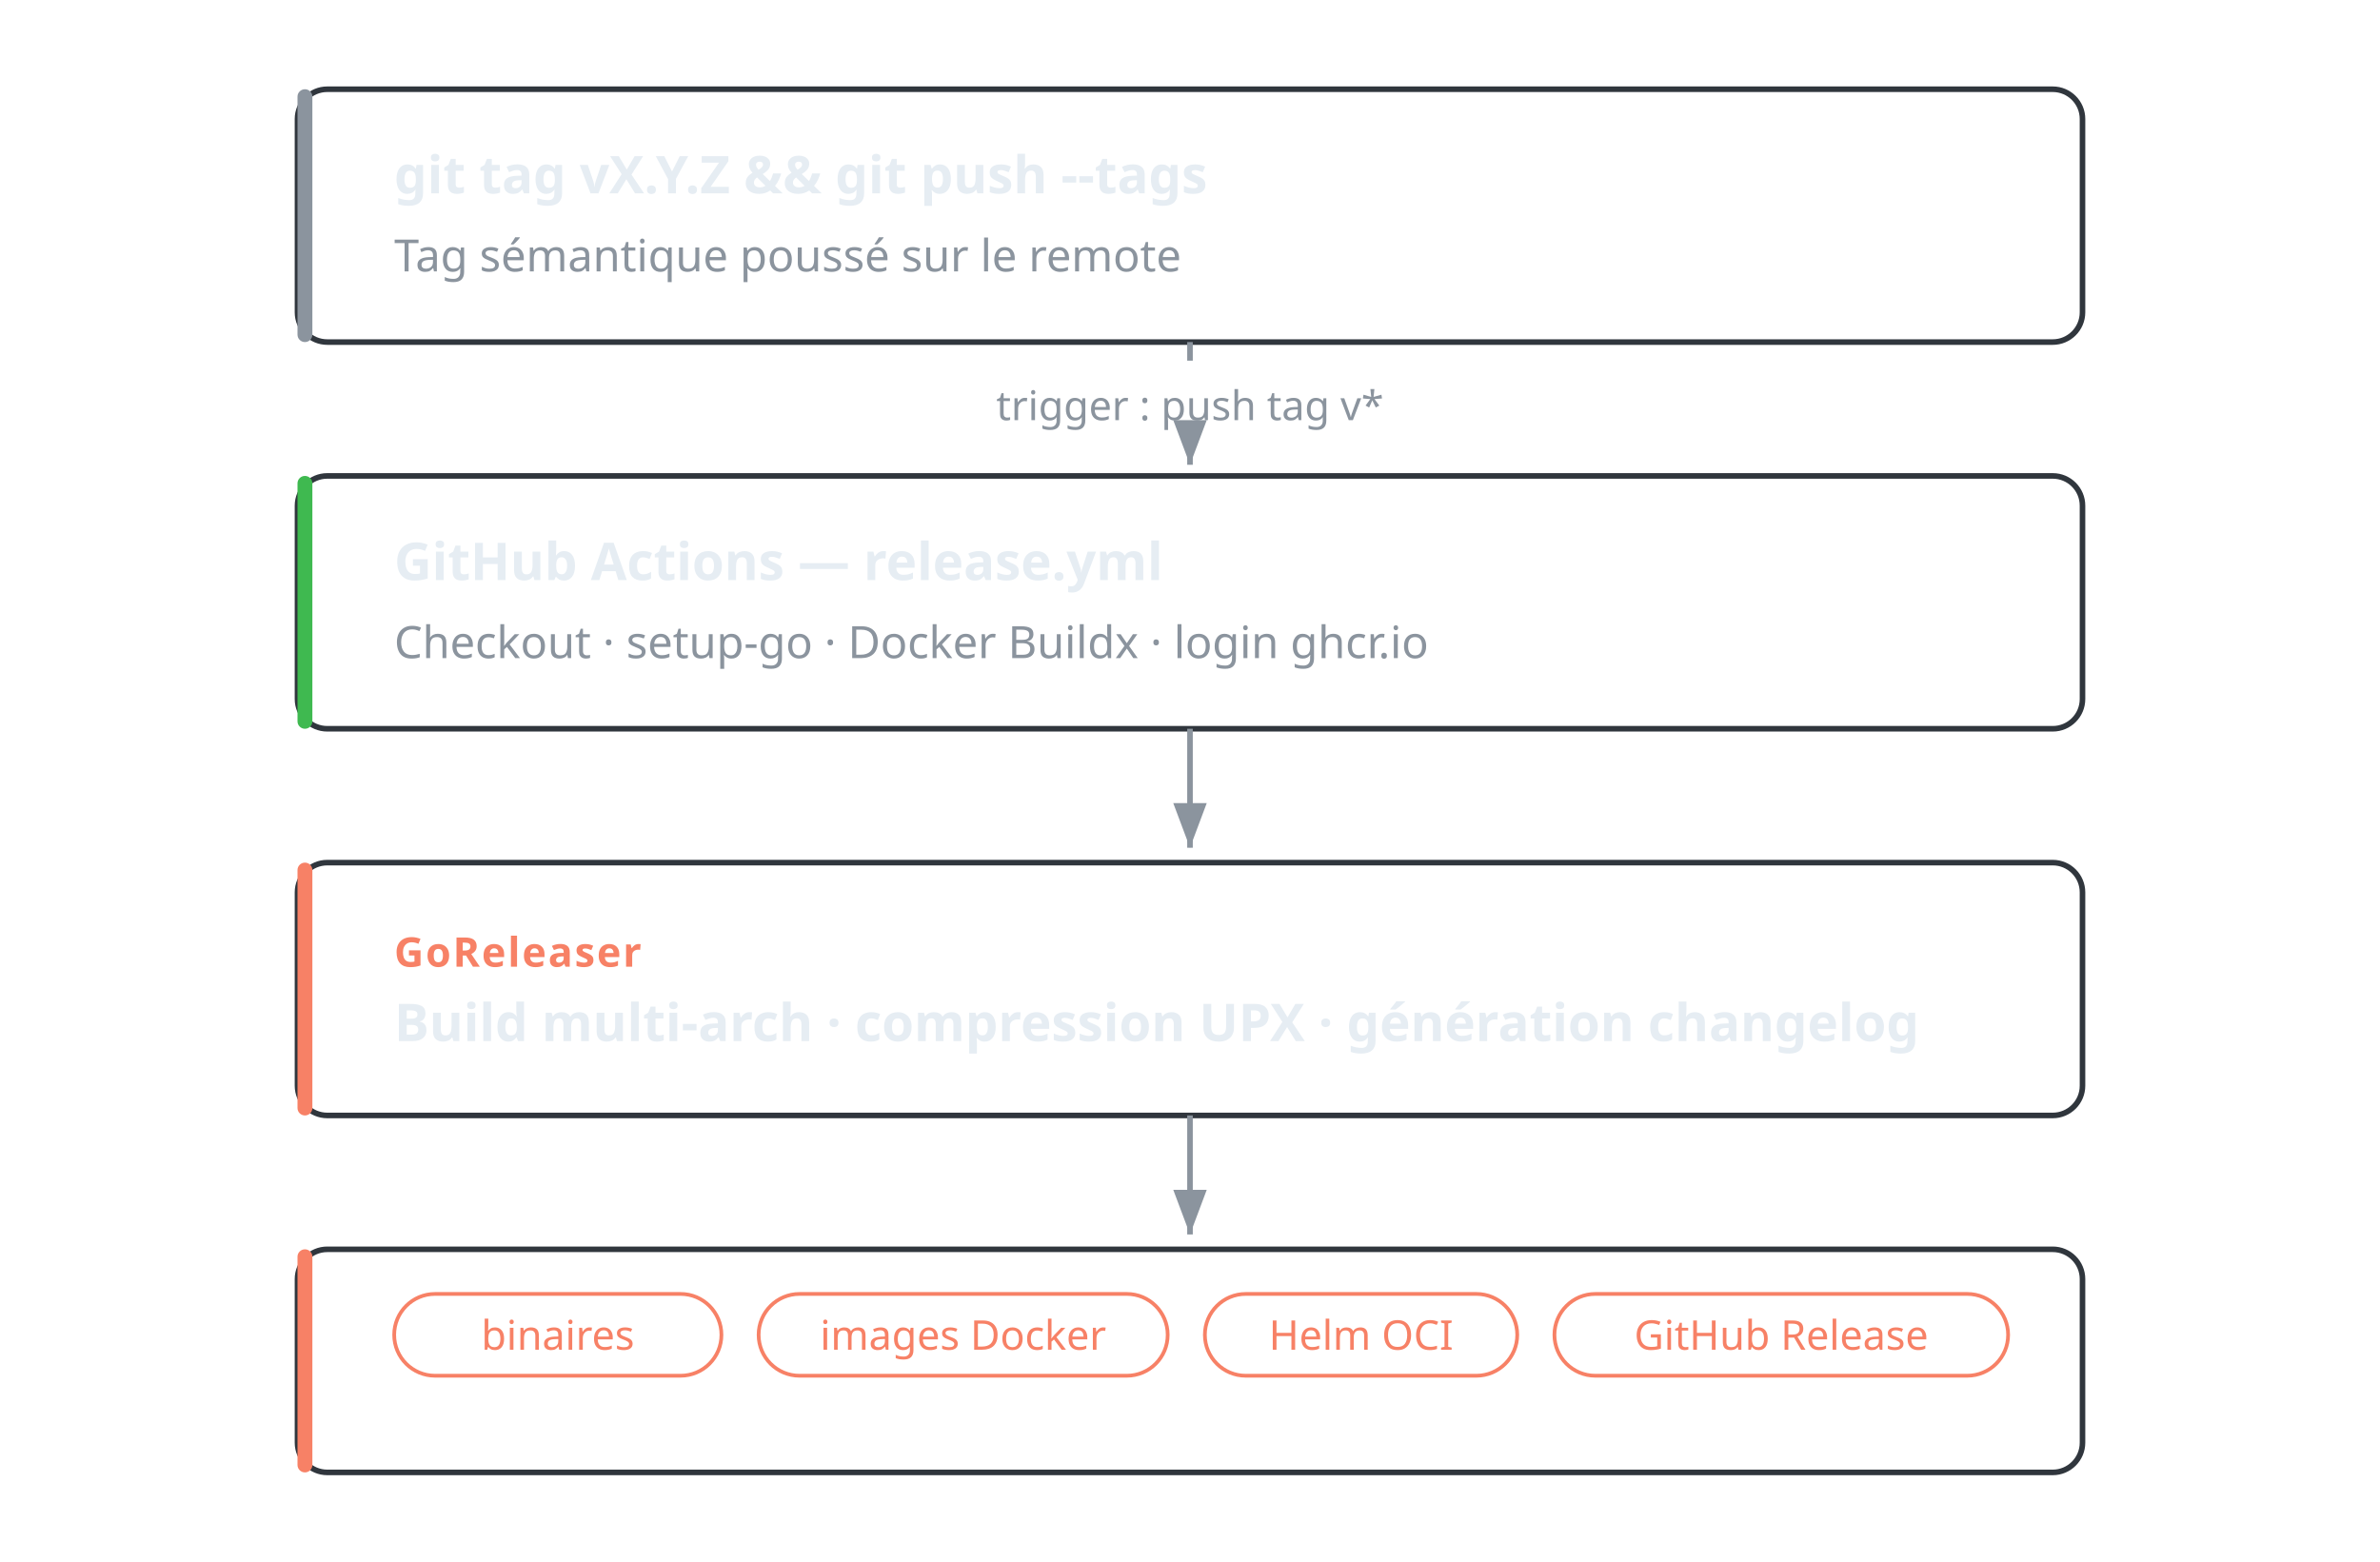
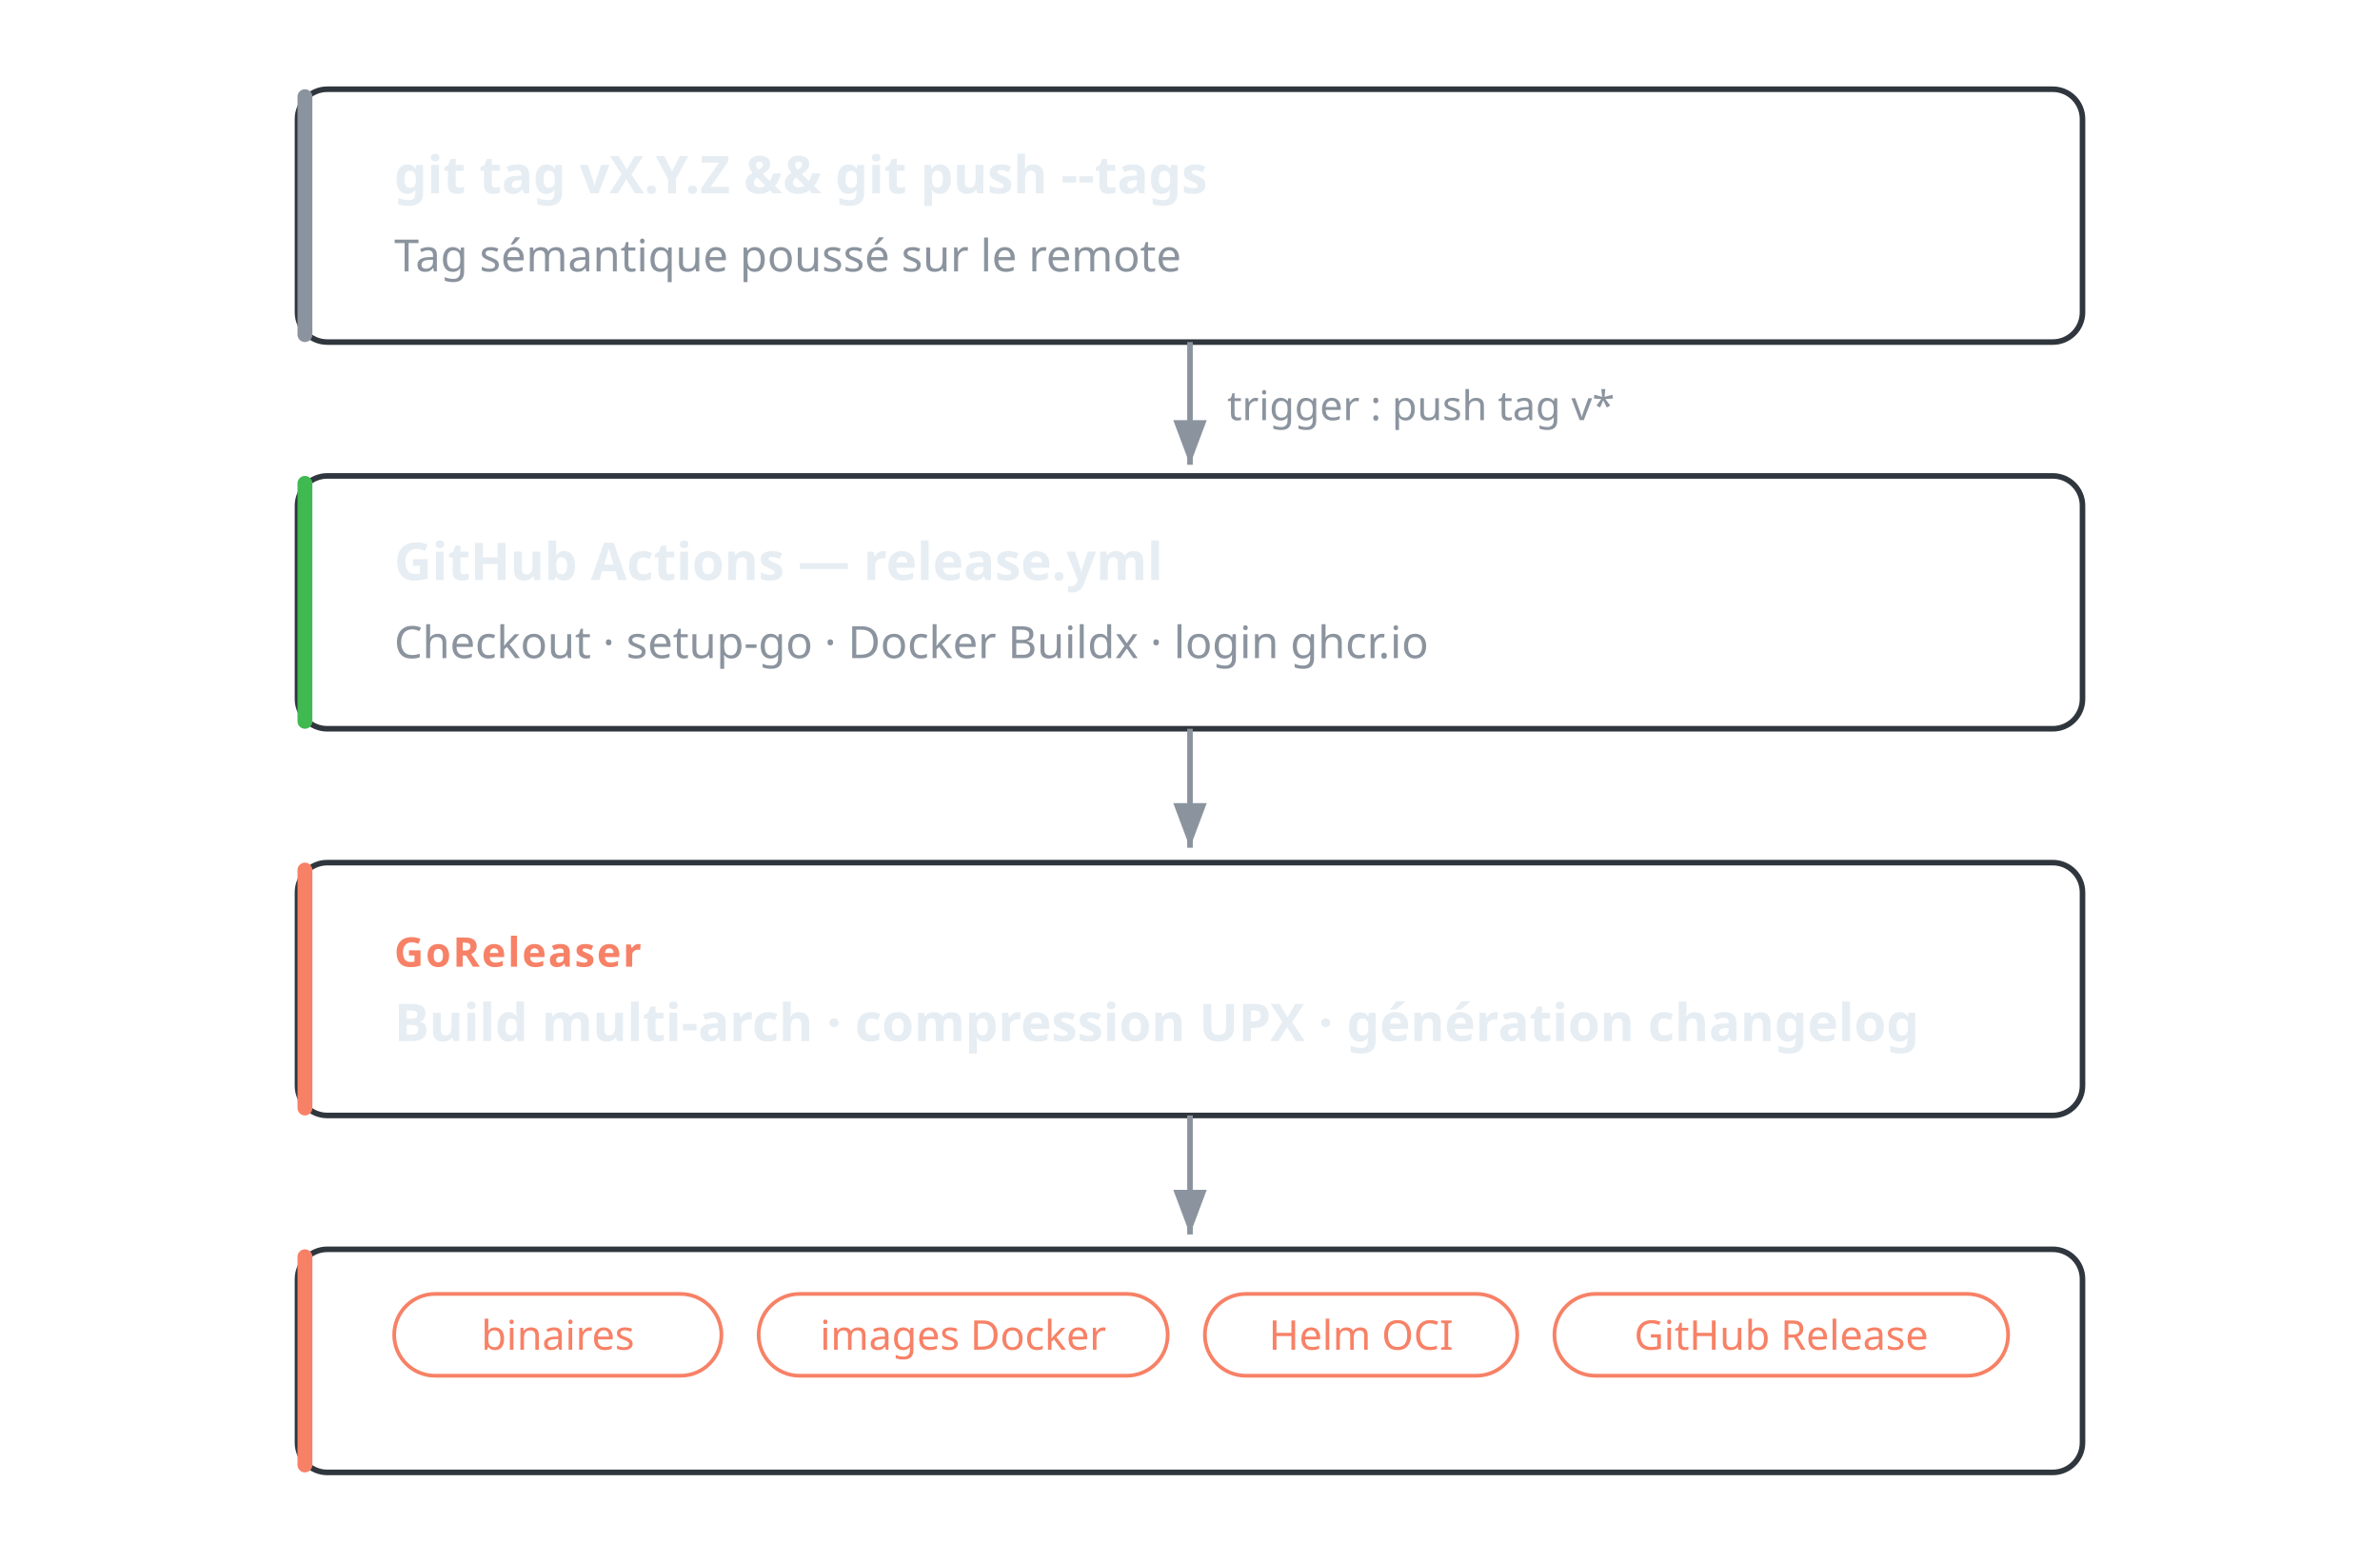
<svg xmlns="http://www.w3.org/2000/svg" width="640" height="420" viewBox="0 0 640 420" font-family="'Segoe UI', system-ui, -apple-system, BlinkMacSystemFont, sans-serif">
  <defs>
    <marker id="arr" markerWidth="8" markerHeight="6" refX="8" refY="3" orient="auto">
      <polygon points="0 0, 8 3, 0 6" fill="#8b949e" />
    </marker>
  </defs>
  <rect x="80" y="24" width="480" height="68" fill="none" rx="8" stroke="#30363d" stroke-width="1.5" />
  <rect x="80" y="24" width="4" height="68" fill="#8b949e" rx="2" />
  <text x="106" y="52" font-size="14" fill="#e6edf3" font-weight="600">git tag vX.Y.Z &amp;&amp; git push --tags</text>
  <text x="106" y="73" font-size="12" fill="#8b949e">Tag sémantique poussé sur le remote</text>
-   <line x1="320" y1="92" x2="320" y2="97" stroke="#8b949e" stroke-width="1.5" />
-   <text x="320" y="113" font-size="11" fill="#8b949e" text-anchor="middle">trigger : push tag v*</text>
-   <line x1="320" y1="120" x2="320" y2="125" stroke="#8b949e" stroke-width="1.5" marker-end="url(#arr)" />
+   <line x1="320" y1="92" x2="320" y2="125" stroke="#8b949e" stroke-width="1.5" marker-end="url(#arr)" />
+   <text x="330" y="113" font-size="11" fill="#8b949e" text-anchor="start">trigger : push tag v*</text>
  <rect x="80" y="128" width="480" height="68" fill="none" rx="8" stroke="#30363d" stroke-width="1.5" />
  <rect x="80" y="128" width="4" height="68" fill="#3fb950" rx="2" />
  <text x="106" y="156" font-size="14" fill="#e6edf3" font-weight="600">GitHub Actions — release.yml</text>
  <text x="106" y="177" font-size="12" fill="#8b949e">Checkout · setup-go · Docker Buildx · login ghcr.io</text>
  <line x1="320" y1="196" x2="320" y2="228" stroke="#8b949e" stroke-width="1.5" marker-end="url(#arr)" />
  <rect x="80" y="232" width="480" height="68" fill="none" rx="8" stroke="#30363d" stroke-width="1.5" />
  <rect x="80" y="232" width="4" height="68" fill="#f78166" rx="2" />
  <text x="106" y="260" font-size="11" fill="#f78166" font-weight="700" letter-spacing="0.5">GoReleaser</text>
  <text x="106" y="280" font-size="14" fill="#e6edf3" font-weight="600">Build multi-arch · compression UPX · génération changelog</text>
  <line x1="320" y1="300" x2="320" y2="332" stroke="#8b949e" stroke-width="1.5" marker-end="url(#arr)" />
  <rect x="80" y="336" width="480" height="60" fill="none" rx="8" stroke="#30363d" stroke-width="1.5" />
  <rect x="80" y="336" width="4" height="60" fill="#f78166" rx="2" />
  <rect x="106" y="348" width="88" height="22" fill="none" rx="11" stroke="#f78166" stroke-width="1" />
  <text x="150" y="363" font-size="11" fill="#f78166" text-anchor="middle">binaires</text>
  <rect x="204" y="348" width="110" height="22" fill="none" rx="11" stroke="#f78166" stroke-width="1" />
  <text x="259" y="363" font-size="11" fill="#f78166" text-anchor="middle">images Docker</text>
  <rect x="324" y="348" width="84" height="22" fill="none" rx="11" stroke="#f78166" stroke-width="1" />
  <text x="366" y="363" font-size="11" fill="#f78166" text-anchor="middle">Helm OCI</text>
  <rect x="418" y="348" width="122" height="22" fill="none" rx="11" stroke="#f78166" stroke-width="1" />
  <text x="479" y="363" font-size="11" fill="#f78166" text-anchor="middle">GitHub Release</text>
</svg>
